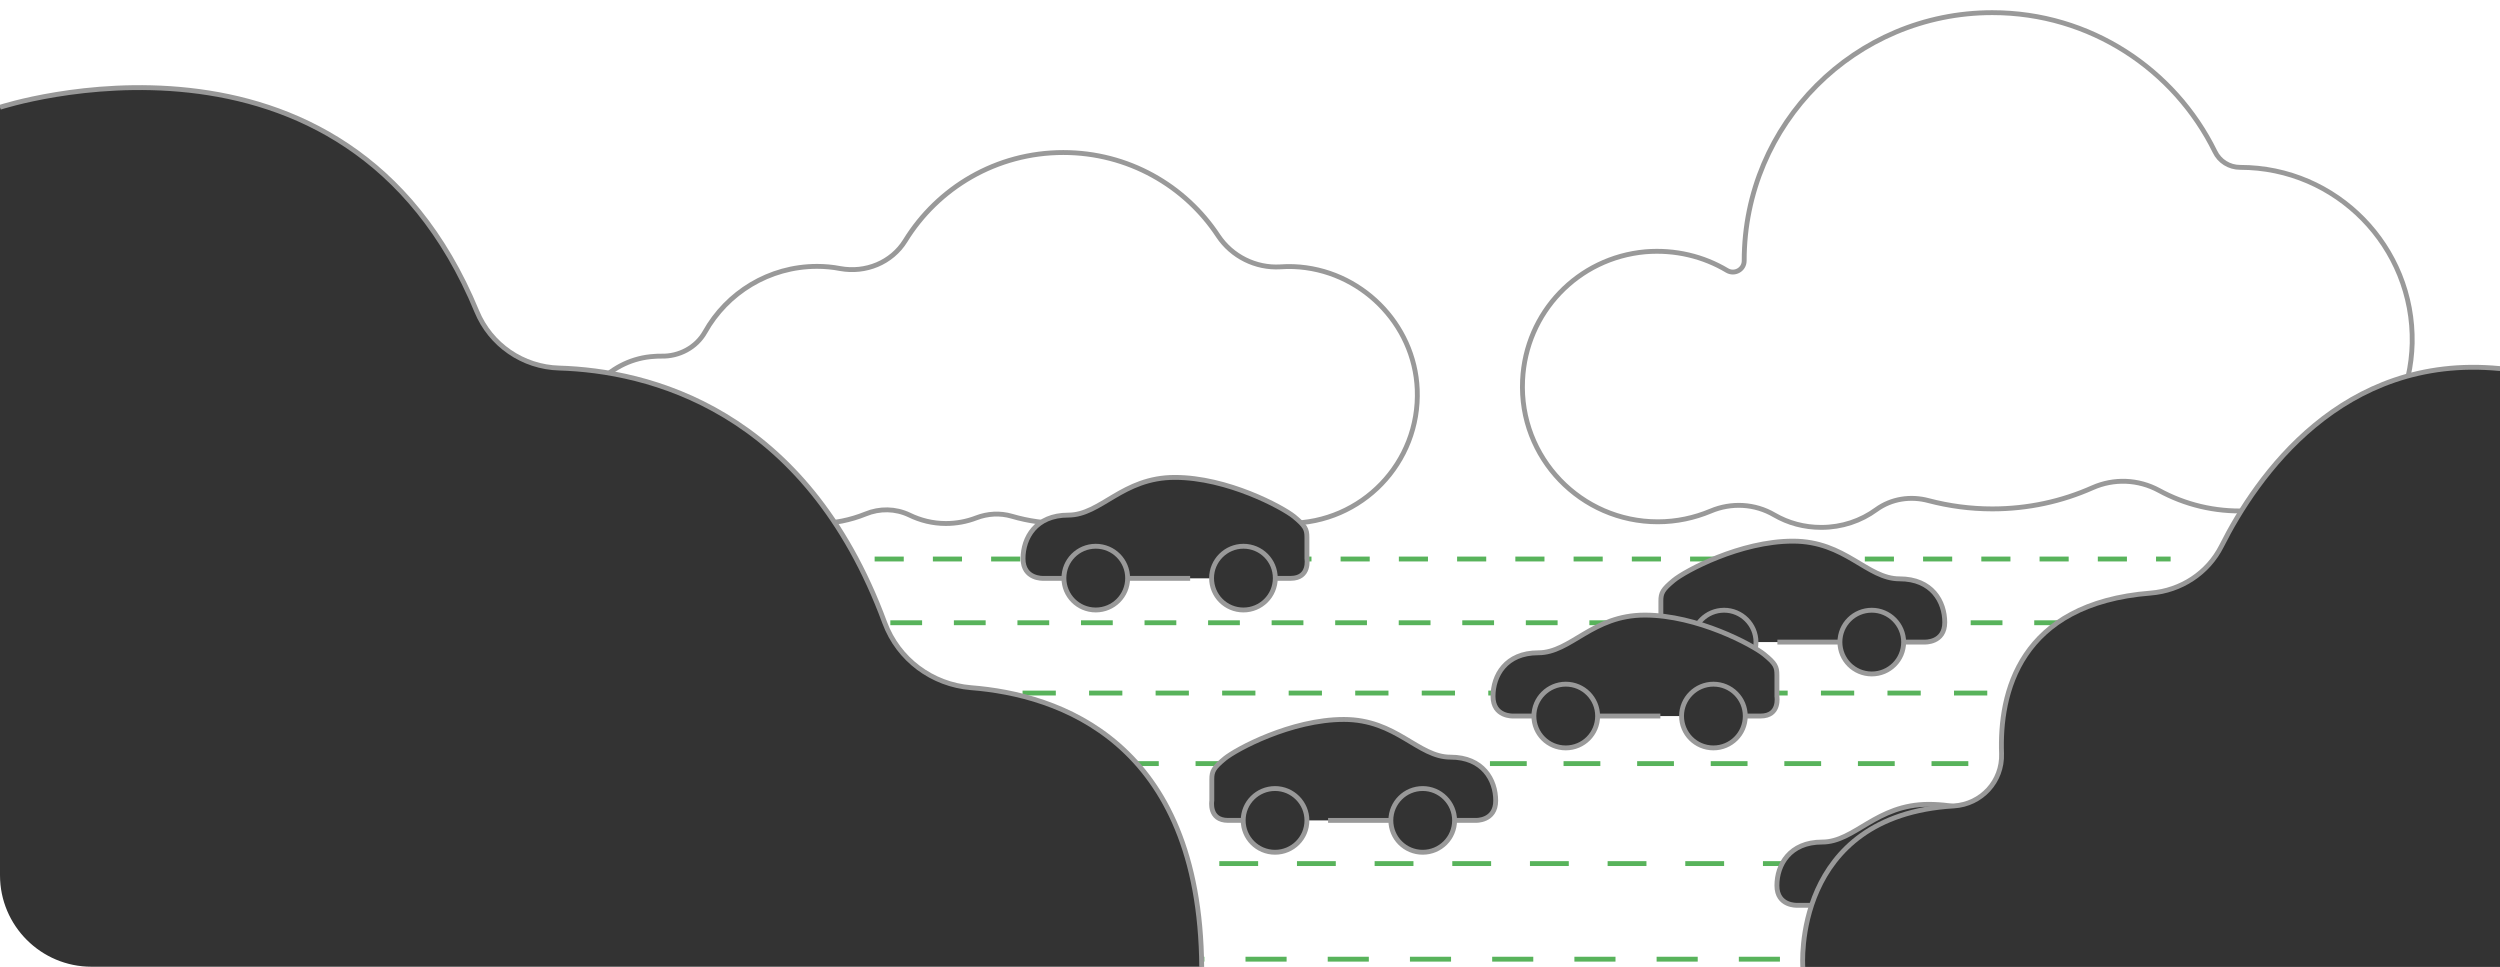
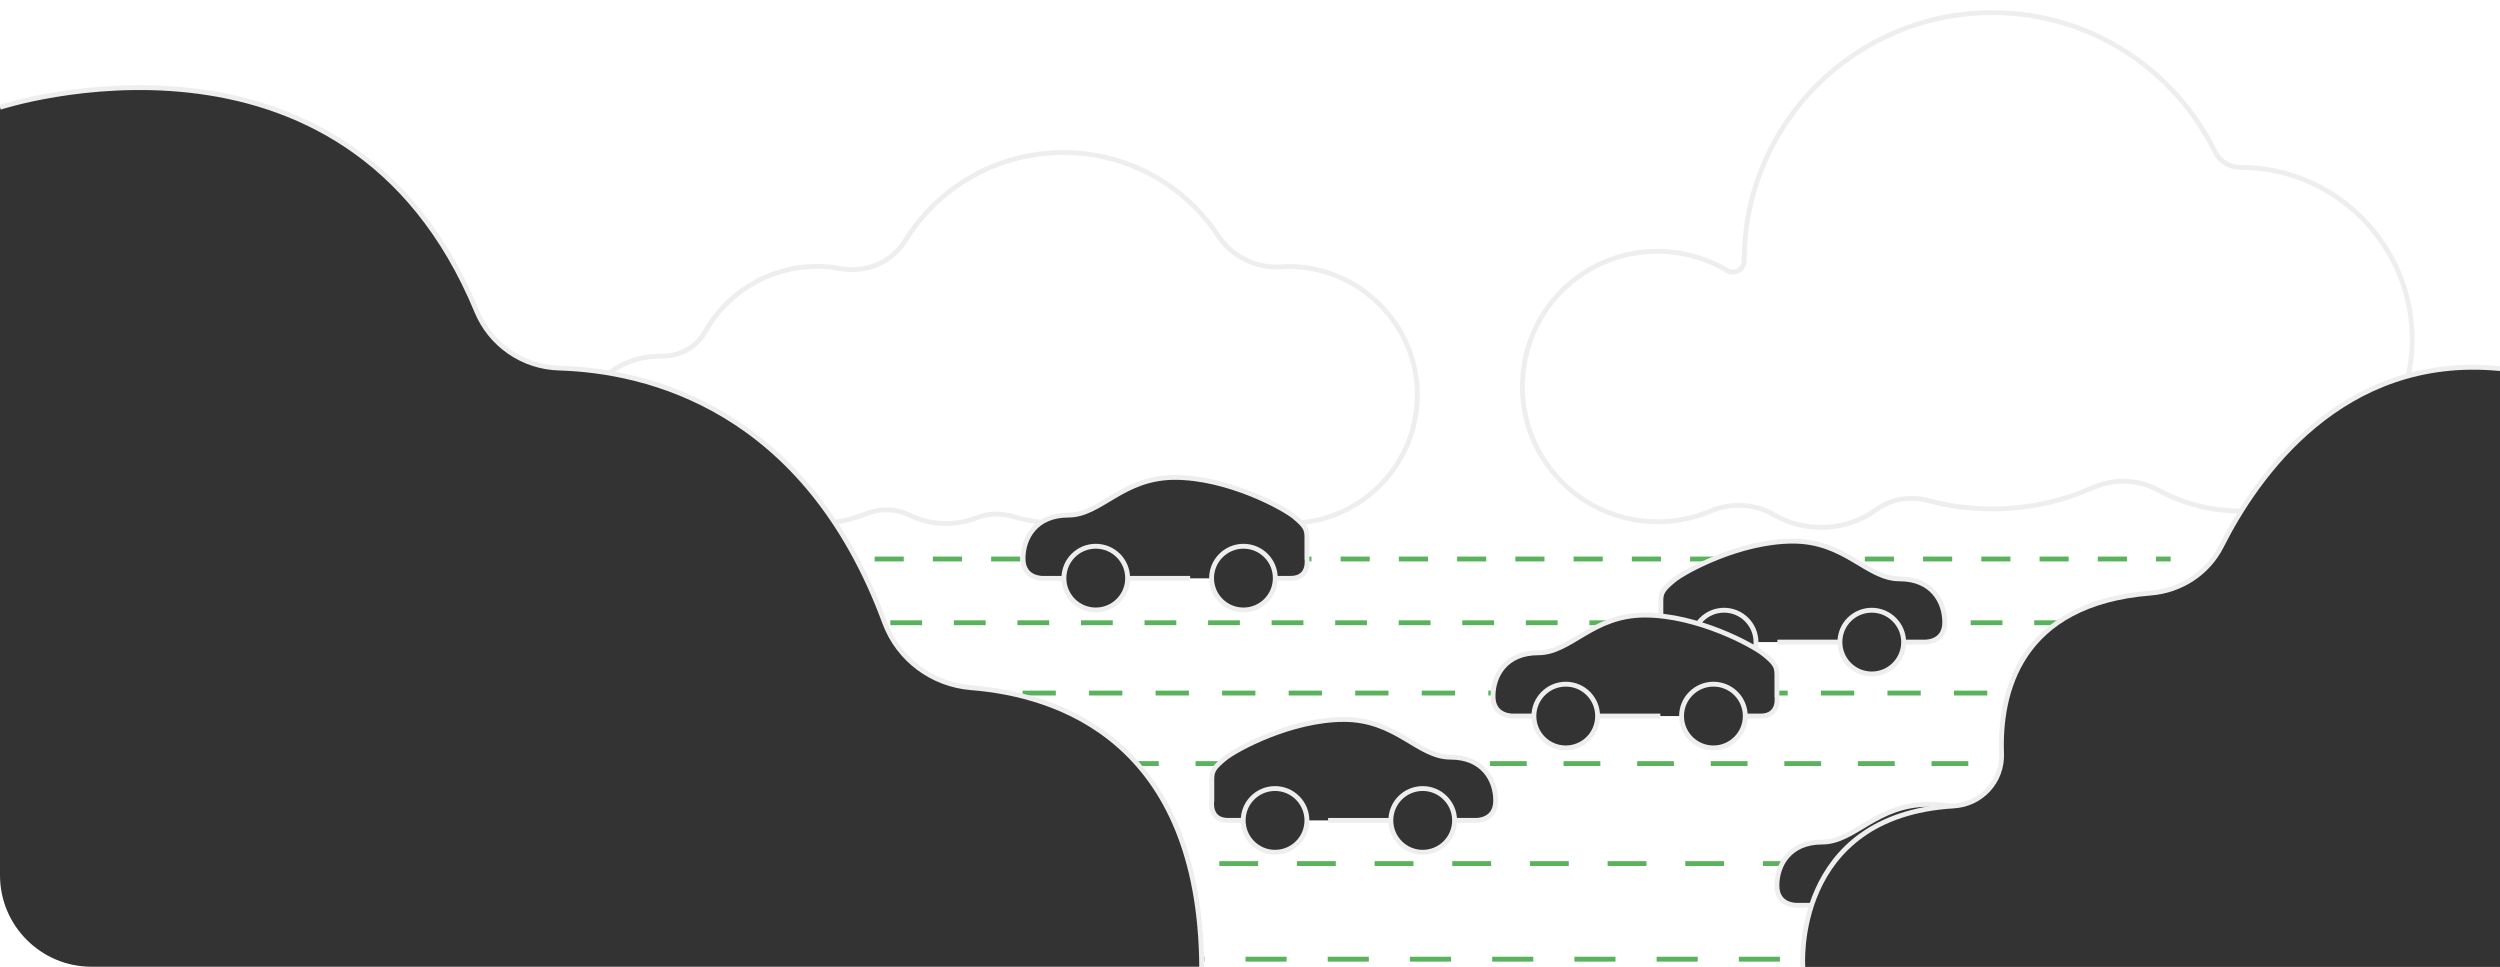
<svg xmlns="http://www.w3.org/2000/svg" version="1.1" x="0px" y="0px" viewBox="0 0 1027.7 397.5" style="enable-background:new 0 0 1027.7 397.5;" xml:space="preserve">
  <style type="text/css">
- 	.st0{fill:none;stroke:#999999;stroke-width:2;}
+ 	.st0{fill:none;stroke:#eeeeee;stroke-width:2;}
	.st1{fill:none;stroke:#58B35B;stroke-width:2;}
	.st2{fill:none;stroke:#58B35B;stroke-width:2;stroke-dasharray:15.127,15.127;}
- 	.st3{fill:#333333;stroke:#999999;stroke-width:2;}
- 	.st4{fill:#333333;stroke:#999999;stroke-width:2;stroke-linecap:round;stroke-linejoin:round;}
+ 	.st3{fill:#333333;stroke:#eeeeee;stroke-width:2;}
+ 	.st4{fill:#333333;stroke:#eeeeee;stroke-width:2;stroke-linecap:round;stroke-linejoin:round;}
	.st5{fill:none;stroke:#58B35B;stroke-width:2;stroke-dasharray:15.963,15.963;}
	.st6{fill:none;stroke:#58B35B;stroke-width:2;stroke-dasharray:13.062,13.062;}
	.st7{fill:none;stroke:#58B35B;stroke-width:2;stroke-dasharray:16.9,16.9;}
	.st8{fill:none;stroke:#58B35B;stroke-width:2;stroke-dasharray:11.972,11.972;}
	.st9{fill:none;stroke:#58B35B;stroke-width:2;stroke-dasharray:13.675,13.675;}
	.st10{fill:#333333;}
- 	.st11{fill:none;stroke:#999999;stroke-width:2;stroke-linecap:round;stroke-linejoin:round;}
+ 	.st11{fill:none;stroke:#eeeeee;stroke-width:2;stroke-linecap:round;stroke-linejoin:round;}
</style>
  <g id="bg">
    <path class="st0" d="M920.9,68.8L920.9,68.8c-4.5,0-8.5-2.5-10.4-6.5c-16.6-33.8-51.3-57.1-91.5-57.1c-56.3,0-102,45.6-102,102v0   c0,3.6-3.9,5.8-7,4c-9.7-5.8-21.3-8.7-33.6-7.7c-27.8,2.5-49.2,24.9-50.5,52.8c-1.5,31.9,24,58.2,55.6,58.2c7.7,0,15-1.6,21.7-4.4   c8.5-3.6,18.2-3.1,26.2,1.6c5.7,3.3,12.2,5.1,19.3,5.1c8.5,0,16.3-2.7,22.6-7.3c6.2-4.5,14.1-5.7,21.5-3.7   c8.4,2.2,17.2,3.4,26.2,3.4c14.7,0,28.6-3.1,41.2-8.7c8.8-3.9,18.8-3.5,27.3,1.1c10.6,5.8,22.9,8.9,36,8.4   c37.2-1.3,67.2-31.7,68.1-68.9C992.4,101.3,960.4,68.8,920.9,68.8z" />
    <path class="st0" d="M531.8,109.6c-1.9-0.1-3.7,0-5.5,0.1c-10.1,0.6-19.9-4.3-25.5-12.7c-13.6-20.7-37.1-34.3-63.7-34.3   c-27.5,0-51.6,14.5-65,36.3c-5.6,9-16.3,13.3-26.7,11.4c-3.1-0.6-6.3-0.9-9.5-0.9c-19.8,0-37.1,10.9-46.1,27   c-3.6,6.4-10.7,10.1-18,9.9c-0.9,0-1.8,0-2.8,0.1c-17.7,1-31.8,15.7-32.3,33.4c-0.5,19.4,15.1,35.3,34.4,35.3   c6.8,0,13.2-2,18.5-5.4c6.4-4.1,14.5-4.6,21.2-0.9c7.5,4,16,6.3,25.1,6.3c7,0,13.7-1.4,19.9-3.9c5.8-2.4,12.3-2.3,18,0.4   c4.5,2.2,9.6,3.5,15,3.5c4.4,0,8.6-0.8,12.5-2.3c4.7-1.8,9.8-2.1,14.6-0.7c6.8,2,13.9,3,21.3,3c12.6,0,24.5-3.1,35-8.5   c9.7-5,21.2-4.6,30.6,1c7.9,4.7,17.2,7.4,27,7.4c29.9,0,54-24.8,52.8-55C581.5,133,559.2,110.7,531.8,109.6z" />
  </g>
  <g id="route_3">
    <g>
      <g>
        <line class="st1" x1="317.6" y1="313.9" x2="325.1" y2="313.9" />
        <line class="st2" x1="340.2" y1="313.9" x2="877.2" y2="313.9" />
        <line class="st1" x1="884.8" y1="313.9" x2="892.3" y2="313.9" />
      </g>
    </g>
  </g>
  <g id="car_5">
    <g id="voiture_5_" transform="translate(-1066.75 -281.75)">
      <path id="Tracé_139_5_" class="st3" d="M1577.2,619h-5.6c-8.1,0-6.7-8.1-6.7-8.1v-8.8c0-3.3,0.7-4.7,5.3-8.5s27.3-16.1,49-16.1    c21.6,0,30.4,15.5,43.8,15.5c13.4,0,18.6,9.4,18.6,17.9c0,8.5-8.3,8.1-8.3,8.1h-8.5" />
      <path id="Rectangle_42_5_" class="st4" d="M1664.7,619L1664.7,619c0,7.3-5.9,13.1-13.1,13.1l0,0c-7.3,0-13.1-5.9-13.1-13.1l0,0    c0-7.3,5.9-13.1,13.1-13.1l0,0C1658.8,605.9,1664.7,611.8,1664.7,619z" />
      <path id="Rectangle_43_5_" class="st4" d="M1604,619L1604,619c0,7.3-5.9,13.1-13.1,13.1l0,0c-7.3,0-13.1-5.9-13.1-13.1l0,0    c0-7.3,5.9-13.1,13.1-13.1l0,0C1598.1,605.9,1604,611.8,1604,619z" />
      <path id="Tracé_138_5_" class="st3" d="M1612.7,619h25.7" />
    </g>
  </g>
  <g id="route_2">
    <g>
      <g>
        <line class="st1" x1="317.6" y1="355" x2="325.6" y2="355" />
        <line class="st5" x1="341.6" y1="355" x2="876.3" y2="355" />
        <line class="st1" x1="884.3" y1="355" x2="892.3" y2="355" />
      </g>
    </g>
  </g>
  <g id="routes_5-6">
    <g>
      <g>
        <line class="st1" x1="346.4" y1="256" x2="352.9" y2="256" />
        <line class="st6" x1="366" y1="256" x2="908.1" y2="256" />
        <line class="st1" x1="914.6" y1="256" x2="921.1" y2="256" />
      </g>
    </g>
    <g>
      <g>
        <line class="st1" x1="317.6" y1="394.3" x2="326.1" y2="394.3" />
        <line class="st7" x1="343" y1="394.3" x2="875.3" y2="394.3" />
        <line class="st1" x1="883.8" y1="394.3" x2="892.3" y2="394.3" />
      </g>
    </g>
    <g>
      <g>
        <line class="st1" x1="317.6" y1="229.8" x2="323.6" y2="229.8" />
        <line class="st8" x1="335.6" y1="229.8" x2="880.3" y2="229.8" />
        <line class="st1" x1="886.3" y1="229.8" x2="892.3" y2="229.8" />
      </g>
    </g>
  </g>
  <g id="route_4">
    <g>
      <g>
        <line class="st1" x1="317.6" y1="284.9" x2="324.6" y2="284.9" />
        <line class="st9" x1="338.3" y1="284.9" x2="878.4" y2="284.9" />
        <line class="st1" x1="885.3" y1="284.9" x2="892.3" y2="284.9" />
      </g>
    </g>
  </g>
  <g id="car_1">
    <g id="voiture_1_" transform="translate(-1066.75 -281.75)">
      <path id="Tracé_139_1_" class="st3" d="M1814,653.9h-8.5c0,0-8.3,0.4-8.3-8.1s5.2-17.9,18.6-17.9c13.4,0,22.2-15.5,43.8-15.5    s44.3,12.3,49,16.1s5.3,5.2,5.3,8.5v8.8c0,0,1.4,8.1-6.7,8.1h-5.6" />
      <path id="Rectangle_42_1_" class="st4" d="M1827.2,640.7L1827.2,640.7c7.3,0,13.1,5.9,13.1,13.1l0,0c0,7.3-5.9,13.1-13.1,13.1l0,0    c-7.3,0-13.1-5.9-13.1-13.1l0,0C1814,646.6,1819.9,640.7,1827.2,640.7z" />
      <path id="Rectangle_43_1_" class="st4" d="M1887.9,640.7L1887.9,640.7c7.3,0,13.1,5.9,13.1,13.1l0,0c0,7.3-5.9,13.1-13.1,13.1l0,0    c-7.3,0-13.1-5.9-13.1-13.1l0,0C1874.8,646.6,1880.6,640.7,1887.9,640.7z" />
      <path id="Tracé_138_1_" class="st3" d="M1840.3,653.9h25.7" />
    </g>
  </g>
  <g id="car_4">
    <g id="voiture_4_" transform="translate(-1066.75 -281.75)">
      <path id="Tracé_139_4_" class="st3" d="M1761.8,545.7h-5.6c-8.1,0-6.7-8.1-6.7-8.1v-8.8c0-3.3,0.7-4.7,5.3-8.5s27.3-16.1,49-16.1    c21.6,0,30.4,15.5,43.8,15.5c13.4,0,18.6,9.4,18.6,17.9c0,8.5-8.3,8.1-8.3,8.1h-8.5" />
      <path id="Rectangle_42_4_" class="st4" d="M1849.3,545.7L1849.3,545.7c0,7.3-5.9,13.1-13.1,13.1l0,0c-7.3,0-13.1-5.9-13.1-13.1    l0,0c0-7.3,5.9-13.1,13.1-13.1l0,0C1843.4,532.6,1849.3,538.5,1849.3,545.7z" />
      <path id="Rectangle_43_4_" class="st4" d="M1788.6,545.7L1788.6,545.7c0,7.3-5.9,13.1-13.1,13.1l0,0c-7.3,0-13.1-5.9-13.1-13.1    l0,0c0-7.3,5.9-13.1,13.1-13.1l0,0C1782.7,532.6,1788.6,538.5,1788.6,545.7z" />
      <path id="Tracé_138_4_" class="st3" d="M1797.4,545.7h25.7" />
    </g>
  </g>
  <g id="car_2">
    <g id="voiture_2_" transform="translate(-1066.75 -281.75)">
      <path id="Tracé_139_2_" class="st3" d="M1697.3,576.1h-8.5c0,0-8.3,0.4-8.3-8.1c0-8.5,5.2-17.9,18.6-17.9    c13.4,0,22.2-15.5,43.8-15.5c21.6,0,44.3,12.3,49,16.1s5.3,5.2,5.3,8.5v8.8c0,0,1.4,8.1-6.7,8.1h-5.6" />
      <path id="Rectangle_42_2_" class="st4" d="M1710.4,563L1710.4,563c7.3,0,13.1,5.9,13.1,13.1l0,0c0,7.3-5.9,13.1-13.1,13.1l0,0    c-7.3,0-13.1-5.9-13.1-13.1l0,0C1697.3,568.9,1703.2,563,1710.4,563z" />
      <path id="Rectangle_43_2_" class="st4" d="M1771.1,563L1771.1,563c7.3,0,13.1,5.9,13.1,13.1l0,0c0,7.3-5.9,13.1-13.1,13.1l0,0    c-7.3,0-13.1-5.9-13.1-13.1l0,0C1758,568.9,1763.9,563,1771.1,563z" />
      <path id="Tracé_138_2_" class="st3" d="M1723.6,576.1h25.7" />
    </g>
  </g>
  <g id="car_3">
    <g id="voiture_3_" transform="translate(-1066.75 -281.75)">
      <path id="Tracé_139_3_" class="st3" d="M1504.1,519.5h-8.5c0,0-8.3,0.4-8.3-8.1s5.2-17.9,18.6-17.9c13.4,0,22.2-15.5,43.8-15.5    c21.6,0,44.3,12.3,49,16.1c4.6,3.8,5.3,5.2,5.3,8.5v8.8c0,0,1.4,8.1-6.7,8.1h-5.6" />
      <path id="Rectangle_42_3_" class="st4" d="M1517.2,506.3L1517.2,506.3c7.3,0,13.1,5.9,13.1,13.1l0,0c0,7.3-5.9,13.1-13.1,13.1l0,0    c-7.3,0-13.1-5.9-13.1-13.1l0,0C1504.1,512.2,1509.9,506.3,1517.2,506.3z" />
      <path id="Rectangle_43_3_" class="st4" d="M1577.9,506.3L1577.9,506.3c7.3,0,13.1,5.9,13.1,13.1l0,0c0,7.3-5.9,13.1-13.1,13.1l0,0    c-7.3,0-13.1-5.9-13.1-13.1l0,0C1564.8,512.2,1570.7,506.3,1577.9,506.3z" />
      <path id="Tracé_138_3_" class="st3" d="M1530.3,519.5h25.7" />
    </g>
  </g>
  <g id="front">
    <path class="st10" d="M494,396.8c-0.9-94.2-61.2-112-96.7-114.3c-15-1-27.9-10.7-33-24.8c-32.5-90.4-98.9-105.4-135-106.4   c-14.8-0.4-27.7-9.7-33.4-23.3C142.1-2.4,0,44.1,0,44.1v315.7c0,20.8,16.9,37.6,37.6,37.6h455.7C493.7,397.5,494,397.2,494,396.8z" />
    <path class="st0" d="M0,44.1c0,0,142.1-46.6,196,83.9c5.7,13.8,19,22.9,33.9,23.3c36,1.1,101.2,16.3,133.8,104.7   c5.6,15.1,19.5,25.4,35.5,26.7c35.7,2.8,94.1,21.7,94.8,114.8" />
    <path class="st10" d="M741.1,397.5c0,0-4.7-61.7,61.3-66.2c11.7-0.8,20.7-10.7,20.4-22.4c-0.6-24.8,7.9-61.2,62.2-65.1   c12-0.9,22.7-8,28.1-18.8c14.4-28.7,49.4-79.6,114.6-73.5v246H741.1z" />
    <path class="st11" d="M741.1,397.5c0,0-4.7-62.2,62.1-66.2c11.3-0.7,20-10.1,19.6-21.5c-0.9-24.7,7.1-61.7,61.3-66   c12.4-1,23.5-8.2,29.1-19.3c14.5-28.8,49.5-79.2,114.3-73" />
  </g>
</svg>
